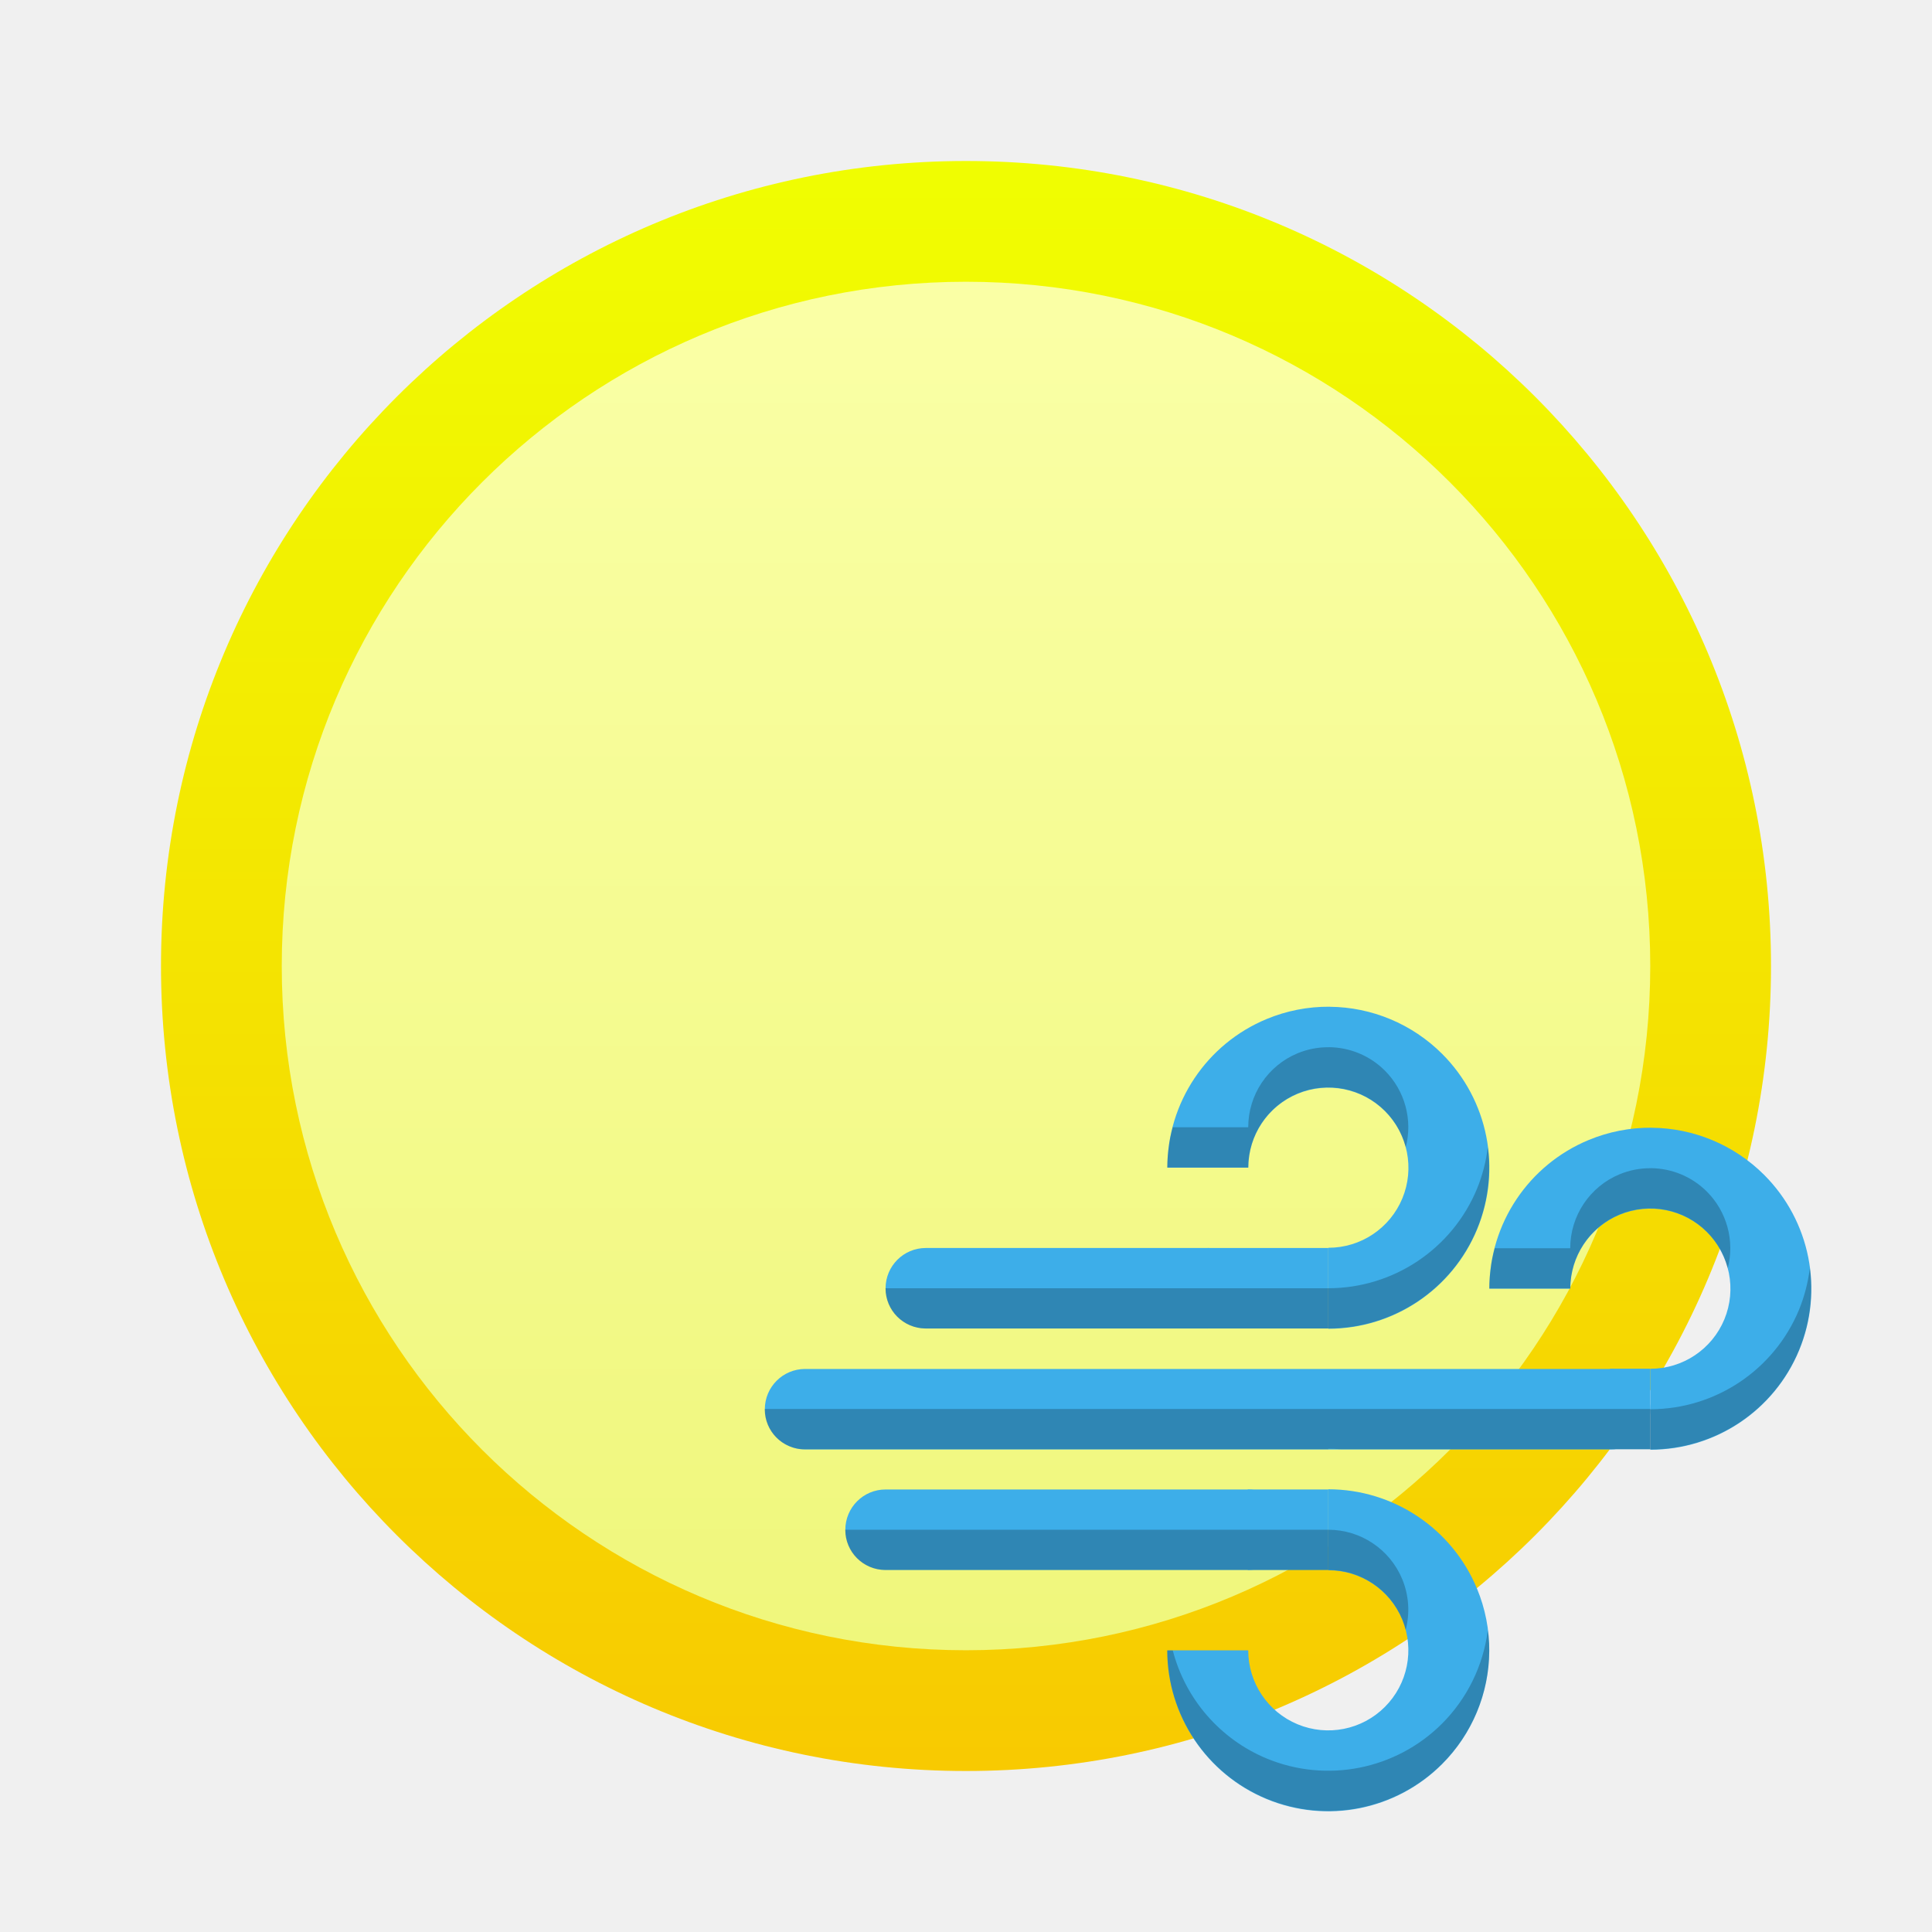
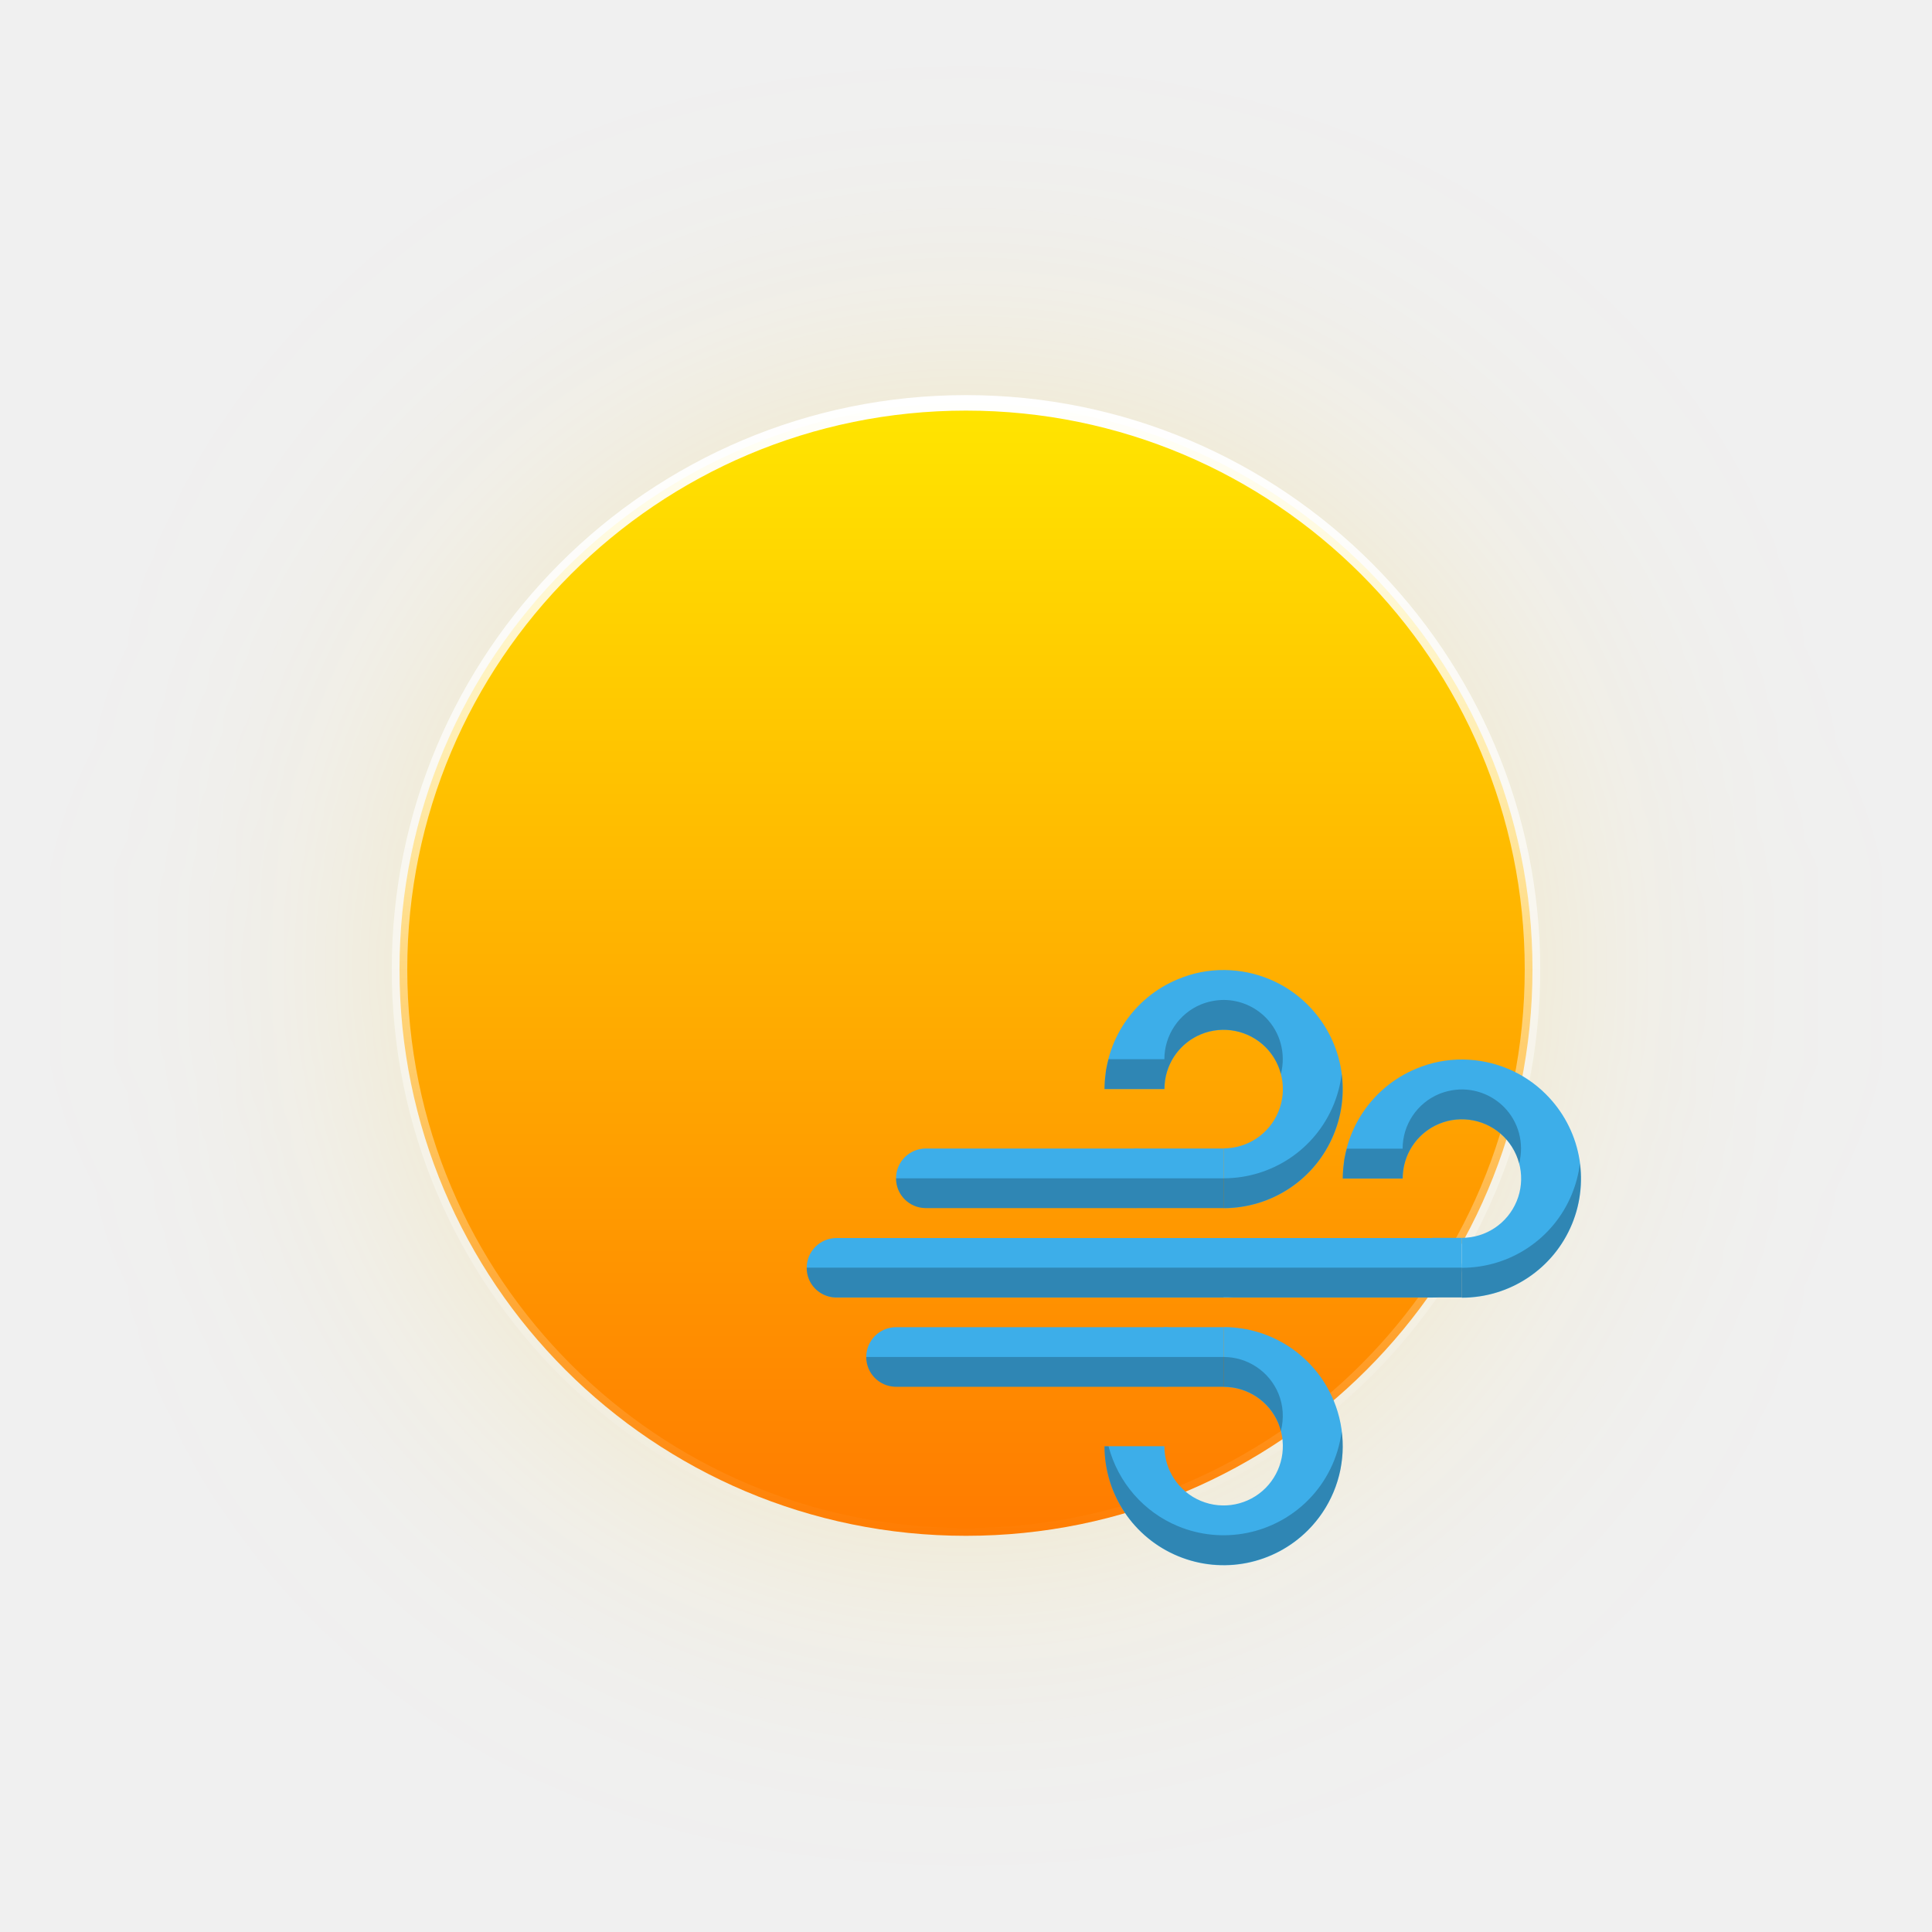
- <svg xmlns="http://www.w3.org/2000/svg" id="svg38" version="1.1" viewBox="0 0 48 48">
-   <defs id="defs20">
-     <linearGradient id="2-3" x2="0" y1="502.8" y2="582.8" gradientUnits="userSpaceOnUse">
-       <stop id="stop9" stop-color="#f0ff01" offset="0" />
-       <stop id="stop11" stop-color="#ff9701" offset="1" />
-     </linearGradient>
-     <linearGradient id="3-5" x2="0" y1="507.8" y2="547.8" gradientUnits="userSpaceOnUse">
-       <stop id="stop15" stop-color="#faffa5" offset="0" />
-       <stop id="stop17" stop-color="#edf573" offset="1" />
-     </linearGradient>
+ <svg xmlns="http://www.w3.org/2000/svg" enable-background="new" viewBox="0 0 48 48" version="1.1" id="svg8">
+   <defs id="defs8">
+     <filter id="filter0_f_2_163" x="480" y="373" width="210" height="210" filterUnits="userSpaceOnUse" color-interpolation-filters="sRGB">
+       <feFlood flood-opacity="0" result="BackgroundImageFix" id="feFlood14" />
+       <feBlend mode="normal" in="SourceGraphic" in2="BackgroundImageFix" result="shape" id="feBlend14" />
+       <feGaussianBlur stdDeviation="22" result="effect1_foregroundBlur_2_163" id="feGaussianBlur14" />
+     </filter>
+     <linearGradient id="paint0_linear_2_163" x1="585" y1="421" x2="585" y2="539" gradientUnits="userSpaceOnUse">
+       <stop stop-color="#FFE600" id="stop28" />
+       <stop offset="1" stop-color="#FF7A00" id="stop29" />
+     </linearGradient>
+     <linearGradient id="paint1_linear_2_163" x1="585" y1="421" x2="585" y2="539" gradientUnits="userSpaceOnUse">
+       <stop stop-color="white" id="stop30" />
+       <stop offset="1" stop-color="white" stop-opacity="0" id="stop31" />
+     </linearGradient>
+     <mask id="mask0_2_163" maskUnits="userSpaceOnUse" x="526" y="454" width="118" height="85">
+       <path d="m 644,480 c 0,32.585 -26.415,59 -59,59 -32.585,0 -59,-26.415 -59,-59 0,-32.585 21.915,-25 54.5,-25 32.585,0 63.5,-7.585 63.5,25 z" fill="url(#paint2_linear_2_163)" id="path2" />
+     </mask>
+     <linearGradient id="paint2_linear_2_163" x1="585" y1="421" x2="585" y2="539" gradientUnits="userSpaceOnUse">
+       <stop stop-color="#FFD600" id="stop32" />
+       <stop offset="1" stop-color="#FF7A00" id="stop33" />
+     </linearGradient>
+     <filter id="filter1_f_2_163" x="423" y="454" width="266" height="191" filterUnits="userSpaceOnUse" color-interpolation-filters="sRGB">
+       <feFlood flood-opacity="0" result="BackgroundImageFix" id="feFlood15" />
+       <feBlend mode="normal" in="SourceGraphic" in2="BackgroundImageFix" result="shape" id="feBlend15" />
+       <feGaussianBlur stdDeviation="7" result="effect1_foregroundBlur_2_163" id="feGaussianBlur15" />
+     </filter>
+     <filter id="filter2_d_2_163" x="341" y="440" width="338" height="261" filterUnits="userSpaceOnUse" color-interpolation-filters="sRGB">
+       <feFlood flood-opacity="0" result="BackgroundImageFix" id="feFlood16" />
+       <feColorMatrix in="SourceAlpha" type="matrix" values="0 0 0 0 0 0 0 0 0 0 0 0 0 0 0 0 0 0 127 0" result="hardAlpha" id="feColorMatrix16" />
+       <feOffset dx="-21" dy="15" id="feOffset16" />
+       <feGaussianBlur stdDeviation="25" id="feGaussianBlur16" />
+       <feComposite in2="hardAlpha" operator="out" id="feComposite16" />
+       <feColorMatrix type="matrix" values="0 0 0 0 0.114 0 0 0 0 0.149 0 0 0 0 0.275 0 0 0 0.25 0" id="feColorMatrix17" />
+       <feBlend mode="normal" in2="BackgroundImageFix" result="effect1_dropShadow_2_163" id="feBlend17" />
+       <feBlend mode="normal" in="SourceGraphic" in2="effect1_dropShadow_2_163" result="shape" id="feBlend18" />
+     </filter>
+     <linearGradient id="paint3_linear_2_163" x1="531" y1="423.5" x2="531" y2="658.5" gradientUnits="userSpaceOnUse">
+       <stop stop-color="white" id="stop34" />
+       <stop offset="1" stop-color="white" stop-opacity="0" id="stop35" />
+     </linearGradient>
+     <linearGradient id="paint4_linear_2_163" x1="531" y1="475" x2="531" y2="636" gradientUnits="userSpaceOnUse">
+       <stop stop-color="white" id="stop36" />
+       <stop offset="1" stop-color="white" stop-opacity="0" id="stop37" />
+     </linearGradient>
+     <mask id="path-5-inside-1_2_163" fill="#ffffff">
+       <path fill-rule="evenodd" clip-rule="evenodd" d="m 606.5,635.997 c 0.166,0.002 0.333,0.003 0.5,0.003 23.748,0 43,-19.252 43,-43 0,-23.748 -19.252,-43 -43,-43 -0.167,0 -0.334,10e-4 -0.5,0.003 V 550 h -11.109 c 0.402,-2.943 0.609,-5.947 0.609,-9 0,-36.451 -29.549,-66 -66,-66 -36.451,0 -66,29.549 -66,66 0,3.439 0.263,6.817 0.77,10.115 C 461.631,550.386 458.361,550 455,550 c -23.748,0 -43,19.252 -43,43 0,23.748 19.252,43 43,43 0.168,0 0.335,-10e-4 0.502,-0.003 L 455.5,636 h 151 z" id="path4" />
+     </mask>
+     <filter id="filter3_d_2_163" x="473" y="440" width="272" height="216.353" filterUnits="userSpaceOnUse" color-interpolation-filters="sRGB">
+       <feFlood flood-opacity="0" result="BackgroundImageFix" id="feFlood18" />
+       <feColorMatrix in="SourceAlpha" type="matrix" values="0 0 0 0 0 0 0 0 0 0 0 0 0 0 0 0 0 0 127 0" result="hardAlpha" id="feColorMatrix18" />
+       <feOffset dx="-21" dy="15" id="feOffset18" />
+       <feGaussianBlur stdDeviation="25" id="feGaussianBlur18" />
+       <feComposite in2="hardAlpha" operator="out" id="feComposite18" />
+       <feColorMatrix type="matrix" values="0 0 0 0 0.113 0 0 0 0 0.149 0 0 0 0 0.275 0 0 0 0.25 0" id="feColorMatrix19" />
+       <feBlend mode="normal" in2="BackgroundImageFix" result="effect1_dropShadow_2_163" id="feBlend19" />
+       <feBlend mode="normal" in="SourceGraphic" in2="effect1_dropShadow_2_163" result="shape" id="feBlend20" />
+     </filter>
+     <linearGradient id="paint5_linear_2_163" x1="638" y1="478.5" x2="638" y2="604.5" gradientUnits="userSpaceOnUse">
+       <stop stop-color="white" id="stop38" />
+       <stop offset="1" stop-color="white" stop-opacity="0" id="stop39" />
+     </linearGradient>
+     <linearGradient id="paint6_linear_2_163" x1="630" y1="475" x2="630" y2="591.353" gradientUnits="userSpaceOnUse">
+       <stop stop-color="white" id="stop40" />
+       <stop offset="1" stop-color="white" stop-opacity="0" id="stop41" />
+     </linearGradient>
+     <mask id="path-7-inside-2_2_163" fill="#ffffff">
+       <path fill-rule="evenodd" clip-rule="evenodd" d="m 684.563,591.351 c 0.12,10e-4 0.241,0.002 0.361,0.002 17.163,0 31.076,-13.913 31.076,-31.076 0,-17.162 -13.913,-31.075 -31.076,-31.075 -0.12,0 -0.241,0 -0.361,0.002 v -0.002 h -8.028 c 0.29,-2.127 0.44,-4.298 0.44,-6.505 0,-26.342 -21.355,-47.697 -47.698,-47.697 -26.342,0 -47.697,21.355 -47.697,47.697 0,2.486 0.19,4.927 0.556,7.31 -2.268,-0.527 -4.632,-0.805 -7.06,-0.805 -17.163,0 -31.076,13.913 -31.076,31.075 0,17.163 13.913,31.076 31.076,31.076 0.121,0 0.242,-10e-4 0.363,-0.002 l -0.002,0.002 h 109.126 z" id="path7" />
+     </mask>
+     <filter id="filter4_dd_2_163" x="386.002" y="574.031" width="253.4" height="149.955" filterUnits="userSpaceOnUse" color-interpolation-filters="sRGB">
+       <feFlood flood-opacity="0" result="BackgroundImageFix" id="feFlood20" />
+       <feColorMatrix in="SourceAlpha" type="matrix" values="0 0 0 0 0 0 0 0 0 0 0 0 0 0 0 0 0 0 127 0" result="hardAlpha" id="feColorMatrix20" />
+       <feOffset dx="-21" dy="15" id="feOffset20" />
+       <feGaussianBlur stdDeviation="25" id="feGaussianBlur20" />
+       <feComposite in2="hardAlpha" operator="out" id="feComposite20" />
+       <feColorMatrix type="matrix" values="0 0 0 0 0.113 0 0 0 0 0.149 0 0 0 0 0.275 0 0 0 0.25 0" id="feColorMatrix21" />
+       <feBlend mode="normal" in2="BackgroundImageFix" result="effect1_dropShadow_2_163" id="feBlend21" />
+       <feColorMatrix in="SourceAlpha" type="matrix" values="0 0 0 0 0 0 0 0 0 0 0 0 0 0 0 0 0 0 127 0" result="hardAlpha" id="feColorMatrix22" />
+       <feOffset dy="-7" id="feOffset22" />
+       <feGaussianBlur stdDeviation="20.5" id="feGaussianBlur22" />
+       <feComposite in2="hardAlpha" operator="out" id="feComposite22" />
+       <feColorMatrix type="matrix" values="0 0 0 0 0.138 0 0 0 0 0.741 0 0 0 0 1 0 0 0 0.3 0" id="feColorMatrix23" />
+       <feBlend mode="normal" in2="effect1_dropShadow_2_163" result="effect2_dropShadow_2_163" id="feBlend23" />
+       <feBlend mode="normal" in="SourceGraphic" in2="effect2_dropShadow_2_163" result="shape" id="feBlend24" />
+     </filter>
+     <linearGradient id="paint7_linear_2_163" x1="480.905" y1="610.585" x2="466.359" y2="658.404" gradientUnits="userSpaceOnUse">
+       <stop stop-color="#138EFF" id="stop42" />
+       <stop offset="1" stop-color="#00E0FF" id="stop43" />
+     </linearGradient>
+     <linearGradient id="paint8_linear_2_163" x1="480.905" y1="610.585" x2="466.359" y2="658.404" gradientUnits="userSpaceOnUse">
+       <stop stop-color="white" id="stop44" />
+       <stop offset="1" stop-color="white" stop-opacity="0" id="stop45" />
+     </linearGradient>
+     <linearGradient id="paint9_linear_2_163" x1="538.413" y1="610.585" x2="523.867" y2="658.404" gradientUnits="userSpaceOnUse">
+       <stop stop-color="#138EFF" id="stop46" />
+       <stop offset="1" stop-color="#00E0FF" id="stop47" />
+     </linearGradient>
+     <linearGradient id="paint10_linear_2_163" x1="538.413" y1="610.585" x2="523.867" y2="658.404" gradientUnits="userSpaceOnUse">
+       <stop stop-color="white" id="stop48" />
+       <stop offset="1" stop-color="white" stop-opacity="0" id="stop49" />
+     </linearGradient>
+     <linearGradient id="paint11_linear_2_163" x1="595.92" y1="610.585" x2="581.374" y2="658.404" gradientUnits="userSpaceOnUse">
+       <stop stop-color="#138EFF" id="stop50" />
+       <stop offset="1" stop-color="#00E0FF" id="stop51" />
+     </linearGradient>
+     <linearGradient id="paint12_linear_2_163" x1="595.92" y1="610.585" x2="581.374" y2="658.404" gradientUnits="userSpaceOnUse">
+       <stop stop-color="white" id="stop52" />
+       <stop offset="1" stop-color="white" stop-opacity="0" id="stop53" />
+     </linearGradient>
+     <filter id="filter5_dd_2_163" x="401.175" y="619.551" width="186.972" height="149.955" filterUnits="userSpaceOnUse" color-interpolation-filters="sRGB">
+       <feFlood flood-opacity="0" result="BackgroundImageFix" id="feFlood24" />
+       <feColorMatrix in="SourceAlpha" type="matrix" values="0 0 0 0 0 0 0 0 0 0 0 0 0 0 0 0 0 0 127 0" result="hardAlpha" id="feColorMatrix24" />
+       <feOffset dx="-21" dy="15" id="feOffset24" />
+       <feGaussianBlur stdDeviation="25" id="feGaussianBlur24" />
+       <feComposite in2="hardAlpha" operator="out" id="feComposite24" />
+       <feColorMatrix type="matrix" values="0 0 0 0 0.113 0 0 0 0 0.149 0 0 0 0 0.275 0 0 0 0.25 0" id="feColorMatrix25" />
+       <feBlend mode="normal" in2="BackgroundImageFix" result="effect1_dropShadow_2_163" id="feBlend25" />
+       <feColorMatrix in="SourceAlpha" type="matrix" values="0 0 0 0 0 0 0 0 0 0 0 0 0 0 0 0 0 0 127 0" result="hardAlpha" id="feColorMatrix26" />
+       <feOffset dy="-7" id="feOffset26" />
+       <feGaussianBlur stdDeviation="20.5" id="feGaussianBlur26" />
+       <feComposite in2="hardAlpha" operator="out" id="feComposite26" />
+       <feColorMatrix type="matrix" values="0 0 0 0 0.138 0 0 0 0 0.741 0 0 0 0 1 0 0 0 0.3 0" id="feColorMatrix27" />
+       <feBlend mode="normal" in2="effect1_dropShadow_2_163" result="effect2_dropShadow_2_163" id="feBlend27" />
+       <feBlend mode="normal" in="SourceGraphic" in2="effect2_dropShadow_2_163" result="shape" id="feBlend28" />
+     </filter>
+     <linearGradient id="paint13_linear_2_163" x1="496.079" y1="656.105" x2="481.533" y2="703.925" gradientUnits="userSpaceOnUse">
+       <stop stop-color="#138EFF" id="stop54" />
+       <stop offset="1" stop-color="#00E0FF" id="stop55" />
+     </linearGradient>
+     <linearGradient id="paint14_linear_2_163" x1="496.079" y1="656.105" x2="481.533" y2="703.925" gradientUnits="userSpaceOnUse">
+       <stop stop-color="white" id="stop56" />
+       <stop offset="1" stop-color="white" stop-opacity="0" id="stop57" />
+     </linearGradient>
+     <linearGradient id="paint15_linear_2_163" x1="544.666" y1="656.105" x2="530.12" y2="703.925" gradientUnits="userSpaceOnUse">
+       <stop stop-color="#138EFF" id="stop58" />
+       <stop offset="1" stop-color="#00E0FF" id="stop59" />
+     </linearGradient>
+     <linearGradient id="paint16_linear_2_163" x1="544.666" y1="656.105" x2="530.12" y2="703.925" gradientUnits="userSpaceOnUse">
+       <stop stop-color="white" id="stop60" />
+       <stop offset="1" stop-color="white" stop-opacity="0" id="stop61" />
+     </linearGradient>
+     <filter id="filter0_f_2_163-3" x="480" y="373" width="210" height="210" filterUnits="userSpaceOnUse" color-interpolation-filters="sRGB">
+       <feFlood flood-opacity="0" result="BackgroundImageFix" id="feFlood14-6" />
+       <feBlend mode="normal" in="SourceGraphic" in2="BackgroundImageFix" result="shape" id="feBlend14-7" />
+       <feGaussianBlur stdDeviation="22" result="effect1_foregroundBlur_2_163" id="feGaussianBlur14-5" />
+     </filter>
+     <linearGradient id="paint0_linear_2_163-3" x1="585" y1="421" x2="585" y2="539" gradientUnits="userSpaceOnUse">
+       <stop stop-color="#FFE600" id="stop28-5" />
+       <stop offset="1" stop-color="#FF7A00" id="stop29-6" />
+     </linearGradient>
+     <linearGradient id="paint1_linear_2_163-2" x1="585" y1="421" x2="585" y2="539" gradientUnits="userSpaceOnUse">
+       <stop stop-color="white" id="stop30-9" />
+       <stop offset="1" stop-color="white" stop-opacity="0" id="stop31-1" />
+     </linearGradient>
+     <mask id="mask0_2_163-2" maskUnits="userSpaceOnUse" x="526" y="454" width="118" height="85">
+       <path d="m 644,480 c 0,32.585 -26.415,59 -59,59 -32.585,0 -59,-26.415 -59,-59 0,-32.585 21.915,-25 54.5,-25 32.585,0 63.5,-7.585 63.5,25 z" fill="url(#paint2_linear_2_163)" id="path2-7" />
+     </mask>
+     <filter id="filter1_f_2_163-3" x="423" y="454" width="266" height="191" filterUnits="userSpaceOnUse" color-interpolation-filters="sRGB">
+       <feFlood flood-opacity="0" result="BackgroundImageFix" id="feFlood15-6" />
+       <feBlend mode="normal" in="SourceGraphic" in2="BackgroundImageFix" result="shape" id="feBlend15-0" />
+       <feGaussianBlur stdDeviation="7" result="effect1_foregroundBlur_2_163" id="feGaussianBlur15-6" />
+     </filter>
+     <filter id="filter2_d_2_163-2" x="341" y="440" width="338" height="261" filterUnits="userSpaceOnUse" color-interpolation-filters="sRGB">
+       <feFlood flood-opacity="0" result="BackgroundImageFix" id="feFlood16-6" />
+       <feColorMatrix in="SourceAlpha" type="matrix" values="0 0 0 0 0 0 0 0 0 0 0 0 0 0 0 0 0 0 127 0" result="hardAlpha" id="feColorMatrix16-1" />
+       <feOffset dx="-21" dy="15" id="feOffset16-8" />
+       <feGaussianBlur stdDeviation="25" id="feGaussianBlur16-7" />
+       <feComposite in2="hardAlpha" operator="out" id="feComposite16-9" />
+       <feColorMatrix type="matrix" values="0 0 0 0 0.114 0 0 0 0 0.149 0 0 0 0 0.275 0 0 0 0.25 0" id="feColorMatrix17-2" />
+       <feBlend mode="normal" in2="BackgroundImageFix" result="effect1_dropShadow_2_163" id="feBlend17-0" />
+       <feBlend mode="normal" in="SourceGraphic" in2="effect1_dropShadow_2_163" result="shape" id="feBlend18-2" />
+     </filter>
+     <linearGradient id="paint3_linear_2_163-3" x1="531" y1="423.5" x2="531" y2="658.5" gradientUnits="userSpaceOnUse">
+       <stop stop-color="white" id="stop34-7" />
+       <stop offset="1" stop-color="white" stop-opacity="0" id="stop35-5" />
+     </linearGradient>
+     <linearGradient id="paint4_linear_2_163-9" x1="531" y1="475" x2="531" y2="636" gradientUnits="userSpaceOnUse">
+       <stop stop-color="white" id="stop36-2" />
+       <stop offset="1" stop-color="white" stop-opacity="0" id="stop37-2" />
+     </linearGradient>
+     <mask id="path-5-inside-1_2_163-8" fill="#ffffff">
+       <path fill-rule="evenodd" clip-rule="evenodd" d="m 606.5,635.997 c 0.166,0.002 0.333,0.003 0.5,0.003 23.748,0 43,-19.252 43,-43 0,-23.748 -19.252,-43 -43,-43 -0.167,0 -0.334,10e-4 -0.5,0.003 V 550 h -11.109 c 0.402,-2.943 0.609,-5.947 0.609,-9 0,-36.451 -29.549,-66 -66,-66 -36.451,0 -66,29.549 -66,66 0,3.439 0.263,6.817 0.77,10.115 C 461.631,550.386 458.361,550 455,550 c -23.748,0 -43,19.252 -43,43 0,23.748 19.252,43 43,43 0.168,0 0.335,-10e-4 0.502,-0.003 L 455.5,636 h 151 z" id="path4-9" />
+     </mask>
+     <filter id="filter3_d_2_163-7" x="473" y="440" width="272" height="216.353" filterUnits="userSpaceOnUse" color-interpolation-filters="sRGB">
+       <feFlood flood-opacity="0" result="BackgroundImageFix" id="feFlood18-3" />
+       <feColorMatrix in="SourceAlpha" type="matrix" values="0 0 0 0 0 0 0 0 0 0 0 0 0 0 0 0 0 0 127 0" result="hardAlpha" id="feColorMatrix18-6" />
+       <feOffset dx="-21" dy="15" id="feOffset18-1" />
+       <feGaussianBlur stdDeviation="25" id="feGaussianBlur18-2" />
+       <feComposite in2="hardAlpha" operator="out" id="feComposite18-9" />
+       <feColorMatrix type="matrix" values="0 0 0 0 0.113 0 0 0 0 0.149 0 0 0 0 0.275 0 0 0 0.25 0" id="feColorMatrix19-3" />
+       <feBlend mode="normal" in2="BackgroundImageFix" result="effect1_dropShadow_2_163" id="feBlend19-1" />
+       <feBlend mode="normal" in="SourceGraphic" in2="effect1_dropShadow_2_163" result="shape" id="feBlend20-9" />
+     </filter>
+     <linearGradient id="paint5_linear_2_163-4" x1="638" y1="478.5" x2="638" y2="604.5" gradientUnits="userSpaceOnUse">
+       <stop stop-color="white" id="stop38-7" />
+       <stop offset="1" stop-color="white" stop-opacity="0" id="stop39-8" />
+     </linearGradient>
+     <linearGradient id="paint6_linear_2_163-4" x1="630" y1="475" x2="630" y2="591.353" gradientUnits="userSpaceOnUse">
+       <stop stop-color="white" id="stop40-5" />
+       <stop offset="1" stop-color="white" stop-opacity="0" id="stop41-0" />
+     </linearGradient>
+     <mask id="path-7-inside-2_2_163-3" fill="#ffffff">
+       <path fill-rule="evenodd" clip-rule="evenodd" d="m 684.563,591.351 c 0.12,10e-4 0.241,0.002 0.361,0.002 17.163,0 31.076,-13.913 31.076,-31.076 0,-17.162 -13.913,-31.075 -31.076,-31.075 -0.12,0 -0.241,0 -0.361,0.002 v -0.002 h -8.028 c 0.29,-2.127 0.44,-4.298 0.44,-6.505 0,-26.342 -21.355,-47.697 -47.698,-47.697 -26.342,0 -47.697,21.355 -47.697,47.697 0,2.486 0.19,4.927 0.556,7.31 -2.268,-0.527 -4.632,-0.805 -7.06,-0.805 -17.163,0 -31.076,13.913 -31.076,31.075 0,17.163 13.913,31.076 31.076,31.076 0.121,0 0.242,-10e-4 0.363,-0.002 l -0.002,0.002 h 109.126 z" id="path7-6" />
+     </mask>
+     <filter id="filter4_dd_2_163-1" x="386.002" y="574.031" width="253.4" height="149.955" filterUnits="userSpaceOnUse" color-interpolation-filters="sRGB">
+       <feFlood flood-opacity="0" result="BackgroundImageFix" id="feFlood20-0" />
+       <feColorMatrix in="SourceAlpha" type="matrix" values="0 0 0 0 0 0 0 0 0 0 0 0 0 0 0 0 0 0 127 0" result="hardAlpha" id="feColorMatrix20-6" />
+       <feOffset dx="-21" dy="15" id="feOffset20-3" />
+       <feGaussianBlur stdDeviation="25" id="feGaussianBlur20-2" />
+       <feComposite in2="hardAlpha" operator="out" id="feComposite20-0" />
+       <feColorMatrix type="matrix" values="0 0 0 0 0.113 0 0 0 0 0.149 0 0 0 0 0.275 0 0 0 0.25 0" id="feColorMatrix21-6" />
+       <feBlend mode="normal" in2="BackgroundImageFix" result="effect1_dropShadow_2_163" id="feBlend21-1" />
+       <feColorMatrix in="SourceAlpha" type="matrix" values="0 0 0 0 0 0 0 0 0 0 0 0 0 0 0 0 0 0 127 0" result="hardAlpha" id="feColorMatrix22-5" />
+       <feOffset dy="-7" id="feOffset22-5" />
+       <feGaussianBlur stdDeviation="20.5" id="feGaussianBlur22-4" />
+       <feComposite in2="hardAlpha" operator="out" id="feComposite22-7" />
+       <feColorMatrix type="matrix" values="0 0 0 0 0.138 0 0 0 0 0.741 0 0 0 0 1 0 0 0 0.3 0" id="feColorMatrix23-6" />
+       <feBlend mode="normal" in2="effect1_dropShadow_2_163" result="effect2_dropShadow_2_163" id="feBlend23-5" />
+       <feBlend mode="normal" in="SourceGraphic" in2="effect2_dropShadow_2_163" result="shape" id="feBlend24-6" />
+     </filter>
+     <linearGradient id="paint7_linear_2_163-9" x1="480.905" y1="610.585" x2="466.359" y2="658.404" gradientUnits="userSpaceOnUse">
+       <stop stop-color="#138EFF" id="stop42-3" />
+       <stop offset="1" stop-color="#00E0FF" id="stop43-7" />
+     </linearGradient>
+     <linearGradient id="paint8_linear_2_163-4" x1="480.905" y1="610.585" x2="466.359" y2="658.404" gradientUnits="userSpaceOnUse">
+       <stop stop-color="white" id="stop44-5" />
+       <stop offset="1" stop-color="white" stop-opacity="0" id="stop45-2" />
+     </linearGradient>
+     <linearGradient id="paint9_linear_2_163-5" x1="538.413" y1="610.585" x2="523.867" y2="658.404" gradientUnits="userSpaceOnUse">
+       <stop stop-color="#138EFF" id="stop46-4" />
+       <stop offset="1" stop-color="#00E0FF" id="stop47-7" />
+     </linearGradient>
+     <linearGradient id="paint10_linear_2_163-4" x1="538.413" y1="610.585" x2="523.867" y2="658.404" gradientUnits="userSpaceOnUse">
+       <stop stop-color="white" id="stop48-4" />
+       <stop offset="1" stop-color="white" stop-opacity="0" id="stop49-3" />
+     </linearGradient>
+     <linearGradient id="paint11_linear_2_163-0" x1="595.92" y1="610.585" x2="581.374" y2="658.404" gradientUnits="userSpaceOnUse">
+       <stop stop-color="#138EFF" id="stop50-7" />
+       <stop offset="1" stop-color="#00E0FF" id="stop51-8" />
+     </linearGradient>
+     <linearGradient id="paint12_linear_2_163-6" x1="595.92" y1="610.585" x2="581.374" y2="658.404" gradientUnits="userSpaceOnUse">
+       <stop stop-color="white" id="stop52-8" />
+       <stop offset="1" stop-color="white" stop-opacity="0" id="stop53-8" />
+     </linearGradient>
+     <filter id="filter5_dd_2_163-4" x="401.175" y="619.551" width="186.972" height="149.955" filterUnits="userSpaceOnUse" color-interpolation-filters="sRGB">
+       <feFlood flood-opacity="0" result="BackgroundImageFix" id="feFlood24-3" />
+       <feColorMatrix in="SourceAlpha" type="matrix" values="0 0 0 0 0 0 0 0 0 0 0 0 0 0 0 0 0 0 127 0" result="hardAlpha" id="feColorMatrix24-1" />
+       <feOffset dx="-21" dy="15" id="feOffset24-4" />
+       <feGaussianBlur stdDeviation="25" id="feGaussianBlur24-9" />
+       <feComposite in2="hardAlpha" operator="out" id="feComposite24-2" />
+       <feColorMatrix type="matrix" values="0 0 0 0 0.113 0 0 0 0 0.149 0 0 0 0 0.275 0 0 0 0.25 0" id="feColorMatrix25-0" />
+       <feBlend mode="normal" in2="BackgroundImageFix" result="effect1_dropShadow_2_163" id="feBlend25-6" />
+       <feColorMatrix in="SourceAlpha" type="matrix" values="0 0 0 0 0 0 0 0 0 0 0 0 0 0 0 0 0 0 127 0" result="hardAlpha" id="feColorMatrix26-8" />
+       <feOffset dy="-7" id="feOffset26-9" />
+       <feGaussianBlur stdDeviation="20.5" id="feGaussianBlur26-2" />
+       <feComposite in2="hardAlpha" operator="out" id="feComposite26-6" />
+       <feColorMatrix type="matrix" values="0 0 0 0 0.138 0 0 0 0 0.741 0 0 0 0 1 0 0 0 0.3 0" id="feColorMatrix27-6" />
+       <feBlend mode="normal" in2="effect1_dropShadow_2_163" result="effect2_dropShadow_2_163" id="feBlend27-4" />
+       <feBlend mode="normal" in="SourceGraphic" in2="effect2_dropShadow_2_163" result="shape" id="feBlend28-9" />
+     </filter>
+     <linearGradient id="paint13_linear_2_163-5" x1="496.079" y1="656.105" x2="481.533" y2="703.925" gradientUnits="userSpaceOnUse">
+       <stop stop-color="#138EFF" id="stop54-0" />
+       <stop offset="1" stop-color="#00E0FF" id="stop55-4" />
+     </linearGradient>
+     <linearGradient id="paint14_linear_2_163-8" x1="496.079" y1="656.105" x2="481.533" y2="703.925" gradientUnits="userSpaceOnUse">
+       <stop stop-color="white" id="stop56-7" />
+       <stop offset="1" stop-color="white" stop-opacity="0" id="stop57-1" />
+     </linearGradient>
+     <linearGradient id="paint15_linear_2_163-7" x1="544.666" y1="656.105" x2="530.12" y2="703.925" gradientUnits="userSpaceOnUse">
+       <stop stop-color="#138EFF" id="stop58-2" />
+       <stop offset="1" stop-color="#00E0FF" id="stop59-7" />
+     </linearGradient>
+     <linearGradient id="paint16_linear_2_163-2" x1="544.666" y1="656.105" x2="530.12" y2="703.925" gradientUnits="userSpaceOnUse">
+       <stop stop-color="white" id="stop60-2" />
+       <stop offset="1" stop-color="white" stop-opacity="0" id="stop61-6" />
+     </linearGradient>
+     <filter id="filter0_f_2_75" x="387" y="387" width="353.241" height="353.241" filterUnits="userSpaceOnUse" color-interpolation-filters="sRGB">
+       <feFlood flood-opacity="0" result="BackgroundImageFix" id="feFlood4" />
+       <feBlend mode="normal" in="SourceGraphic" in2="BackgroundImageFix" result="shape" id="feBlend4" />
+       <feGaussianBlur stdDeviation="50" result="effect1_foregroundBlur_2_75" id="feGaussianBlur4" />
+     </filter>
+     <linearGradient id="paint0_linear_2_75" x1="563.62" y1="492.024" x2="563.62" y2="640.241" gradientUnits="userSpaceOnUse" gradientTransform="matrix(0.1925031,0,0,0.1925031,-84.49872,-84.89913)">
+       <stop stop-color="#FFE600" id="stop5" />
+       <stop offset="1" stop-color="#FF7A00" id="stop6" />
+     </linearGradient>
+     <linearGradient id="paint1_linear_2_75" x1="563.62" y1="492.024" x2="563.62" y2="640.241" gradientUnits="userSpaceOnUse" gradientTransform="matrix(0.1925031,0,0,0.1925031,-84.49872,-84.89913)">
+       <stop stop-color="white" id="stop7" />
+       <stop offset="1" stop-color="white" stop-opacity="0" id="stop8" />
+     </linearGradient>
+     <linearGradient id="paint2_linear_2_75" x1="563.62" y1="492.024" x2="563.62" y2="640.241" gradientUnits="userSpaceOnUse" gradientTransform="matrix(0.1925031,0,0,0.1925031,-84.49872,-84.49872)">
+       <stop stop-color="#FFD600" id="stop9" />
+       <stop offset="1" stop-color="#FF7A00" id="stop10" />
+     </linearGradient>
+     <filter id="filter1_f_2_75" x="363.722" y="633.777" width="326.945" height="136.023" filterUnits="userSpaceOnUse" color-interpolation-filters="sRGB">
+       <feFlood flood-opacity="0" result="BackgroundImageFix" id="feFlood5" />
+       <feBlend mode="normal" in="SourceGraphic" in2="BackgroundImageFix" result="shape" id="feBlend5" />
+       <feGaussianBlur stdDeviation="7" result="effect1_foregroundBlur_2_75" id="feGaussianBlur5" />
+     </filter>
  </defs>
-   <g id="layer1">
-     <g id="g22" transform="translate(-384.57 -499.8)">
-       <rect id="rect18" x="388.57" y="503.8" width="40" height="40" rx="20" ry="20" fill="url(#2-3)" />
-       <rect id="rect20" x="391.57" y="506.8" width="34" height="34" rx="17" fill="url(#3-5)" />
-     </g>
-   </g>
-   <g id="layer2">
-     <g id="g856" transform="translate(1)" stroke-width="0">
-       <g id="g1002-3" transform="translate(.0020295 .011774)" fill="#3daee9">
-         <rect id="rect870-6" x="18" y="34" width="22" height="2" ry="1" style="paint-order:normal" />
-         <path id="path872-3-75" d="m40.029 28.006a4 4 0 0 0-1.56 0.305 4 4 0 0 0-2.469 3.695h2.012a1.989 1.989 0 0 1 1.227-1.838 1.989 1.989 0 0 1 2.168 0.432 1.989 1.989 0 0 1 0.432 2.168 1.989 1.989 0 0 1-1.838 1.227v2.012a4 4 0 0 0 3.695-2.469 4 4 0 0 0-0.867-4.359 4 4 0 0 0-2.799-1.172z" style="paint-order:normal" />
-         <path id="path872-3-3-5" d="m35.999 41.018a4 4 0 0 0-0.305-1.56 4 4 0 0 0-3.695-2.469v2.012a1.989 1.989 0 0 1 1.838 1.227 1.989 1.989 0 0 1-0.432 2.168 1.989 1.989 0 0 1-2.168 0.432 1.989 1.989 0 0 1-1.227-1.838h-2.012a4 4 0 0 0 2.469 3.695 4 4 0 0 0 4.359-0.867 4 4 0 0 0 1.172-2.799z" style="paint-order:normal" />
-         <path id="path872-3-7-2" d="m32.029 25a4 4 0 0 0-1.56 0.305 4 4 0 0 0-2.469 3.695h2.012a1.989 1.989 0 0 1 1.227-1.838 1.989 1.989 0 0 1 2.168 0.432 1.989 1.989 0 0 1 0.432 2.168 1.989 1.989 0 0 1-1.838 1.227v2.012a4 4 0 0 0 3.695-2.469 4 4 0 0 0-0.867-4.359 4 4 0 0 0-2.799-1.172z" style="paint-order:normal" />
-         <rect id="rect890" x="39" y="33.994" width="1" height="2" ry="0" style="paint-order:normal" />
-         <rect id="rect870-6-1" x="21" y="30.994" width="9" height="2" ry="1" style="paint-order:normal" />
-         <rect id="rect890-2" x="29" y="30.994" width="3" height="2" ry="0" style="paint-order:normal" />
-         <rect id="rect870-6-7" x="20" y="36.994" width="11" height="2" ry="1" style="paint-order:normal" />
-         <rect id="rect890-0" x="30" y="36.994" width="2" height="2" ry="0" style="paint-order:normal" />
-       </g>
-       <path id="rect870-6-3" d="m32.014 26.018a1.989 1.989 0 0 0-0.775 0.15 1.989 1.989 0 0 0-1.227 1.838h-1.877a4 4 0 0 0-0.029 0.119 4 4 0 0 0-0.051 0.242 4 4 0 0 0-0.02 0.154 4 4 0 0 0-0.025 0.236 4 4 0 0 0-0.01 0.248h2.012a1.989 1.989 0 0 1 0.01-0.188 1.989 1.989 0 0 1 1.217-1.65 1.989 1.989 0 0 1 2.168 0.432 1.989 1.989 0 0 1 0.518 0.906 1.989 1.989 0 0 0-0.518-1.906 1.989 1.989 0 0 0-1.393-0.582zm3.949 2.49a4 4 0 0 1-0.268 1.029 4 4 0 0 1-3.695 2.469h-10.998c-1.1e-5 0.002-2e-3 0.004-2e-3 0.006 0 0.544 0.431 0.978 0.971 0.994h10.029a4 4 0 0 0 3.695-2.469 4 4 0 0 0 0.279-1.959 4 4 0 0 0 0-0.004 4 4 0 0 0-0.012-0.066zm4.051 0.516a1.989 1.989 0 0 0-0.775 0.15 1.989 1.989 0 0 0-1.227 1.838h-1.877a4 4 0 0 0-0.029 0.119 4 4 0 0 0-0.051 0.242 4 4 0 0 0-0.02 0.156 4 4 0 0 0-0.025 0.234 4 4 0 0 0-0.01 0.248h2.012a1.989 1.989 0 0 1 0.01-0.188 1.989 1.989 0 0 1 1.217-1.65 1.989 1.989 0 0 1 2.168 0.432 1.989 1.989 0 0 1 0.518 0.906 1.989 1.989 0 0 0-0.518-1.906 1.989 1.989 0 0 0-1.393-0.582zm3.949 2.49a4 4 0 0 1-0.268 1.029 4 4 0 0 1-3.695 2.469v-0.006h-21.998c-4.7e-5 0.004-2e-3 0.008-2e-3 0.012 0 0.533 0.416 0.957 0.941 0.988h13.059v-0.012a4 4 0 0 1 0.313 0.012h7.688v0.006a4 4 0 0 0 3.695-2.469 4 4 0 0 0 0.279-1.959 4 4 0 0 0 0-0.004 4 4 0 0 0-0.012-0.066zm-23.963 6.492c-1.2e-5 2e-3 0 0.004 0 0.006 0 0.544 0.431 0.978 0.971 0.994h11.029a1.989 1.989 0 0 1 1.838 1.227 1.989 1.989 0 0 1 0.086 0.262 1.989 1.989 0 0 0-0.086-1.262 1.989 1.989 0 0 0-1.838-1.227h-11.998c0 1.33e-4 -2e-3 -1.33e-4 -2e-3 0zm15.963 2.504a4 4 0 0 1-1.135 2.312 4 4 0 0 1-4.359 0.867 4 4 0 0 1-2.332-2.684h-0.137a4 4 0 0 0 2.469 3.684 4 4 0 0 0 4.359-0.867 4 4 0 0 0 1.01-1.701 4 4 0 0 0 0.092-0.379 4 4 0 0 0 2e-3 -0.012 4 4 0 0 0 0.053-0.383 4 4 0 0 0 0.014-0.312 4 4 0 0 0-0.018-0.4 4 4 0 0 0-0.018-0.125z" fill-opacity=".227" style="paint-order:normal" />
+   <circle cx="563.62" cy="563.62" r="76.62" fill="#ffc701" fill-opacity="0.35" id="circle1" transform="matrix(0.1528702,0,0,0.1528701,-62.16075,-62.16074)" style="filter:url(#filter0_f_2_75)" />
+   <g id="g1-3" transform="matrix(0.7398609,0,0,0.7398609,22.15215,20.98876)">
+     <g id="g1">
+       <circle cx="24" cy="24.083" r="14.074" stroke-width="0.385" id="circle2" style="fill:url(#paint0_linear_2_75);stroke:url(#paint1_linear_2_75)" transform="matrix(1.351605,0,0,1.351605,-29.94096,-28.36852)" />
+       <path id="path1" d="M -1.852,13.205 H 18.148 c 0.557,0 1,0.448 1,1 0,0.552 -0.443,1 -1,1 H -1.852 c -0.552,0 -1,-0.448 -1,-1 0,-0.552 0.448,-1 1,-1 z" style="fill:#3daee9;fill-opacity:1;fill-rule:nonzero;stroke:none;stroke-width:1.333" />
+       <path id="path2-6" d="m 19.179,7.21 c -0.536,-0.005 -1.067,0.099 -1.561,0.307 -1.496,0.62 -2.469,2.079 -2.469,3.693 h 2.016 c -0.005,-0.803 0.479,-1.532 1.224,-1.839 0.744,-0.307 1.599,-0.136 2.167,0.432 0.572,0.568 0.739,1.428 0.432,2.167 -0.308,0.745 -1.032,1.229 -1.839,1.229 v 2.011 c 1.62,0 3.079,-0.975 3.697,-2.469 0.62,-1.495 0.276,-3.213 -0.869,-4.359 -0.74,-0.745 -1.745,-1.161 -2.797,-1.172 z" style="fill:#3daee9;fill-opacity:1;fill-rule:nonzero;stroke:none;stroke-width:1.333" />
+       <path id="path3-7" d="m 15.148,20.221 c 0.005,-0.532 -0.099,-1.063 -0.303,-1.557 -0.619,-1.495 -2.077,-2.469 -3.697,-2.469 v 2.011 c 0.807,0 1.531,0.484 1.839,1.229 0.307,0.74 0.135,1.599 -0.432,2.167 -0.568,0.568 -1.423,0.74 -2.167,0.432 -0.745,-0.307 -1.229,-1.036 -1.229,-1.839 H 7.148 c 0,1.615 0.973,3.073 2.469,3.693 1.495,0.62 3.213,0.281 4.359,-0.865 0.745,-0.744 1.167,-1.749 1.172,-2.801 z" style="fill:#3daee9;fill-opacity:1;fill-rule:nonzero;stroke:none;stroke-width:1.333" />
+       <path id="path4-5" d="m 11.179,4.205 c -0.536,-0.005 -1.067,0.099 -1.561,0.307 -1.496,0.615 -2.469,2.073 -2.469,3.693 h 2.016 C 9.159,7.402 9.643,6.674 10.388,6.366 c 0.744,-0.307 1.599,-0.135 2.167,0.432 0.572,0.568 0.739,1.428 0.432,2.167 -0.308,0.745 -1.032,1.229 -1.839,1.229 v 2.011 c 1.62,0 3.079,-0.973 3.697,-2.469 0.62,-1.495 0.276,-3.213 -0.869,-4.359 -0.74,-0.745 -1.745,-1.161 -2.797,-1.172 z" style="fill:#3daee9;fill-opacity:1;fill-rule:nonzero;stroke:none;stroke-width:1.333" />
+       <path id="path5" d="m 18.148,13.199 h 1 v 2 h -1 z" style="fill:#3daee9;fill-opacity:1;fill-rule:nonzero;stroke:none;stroke-width:1.333" />
+       <path id="path6" d="m 1.148,10.199 h 7 c 0.557,0 1,0.448 1,1 0,0.552 -0.443,1 -1,1 H 1.148 c -0.552,0 -1,-0.448 -1,-1 0,-0.552 0.448,-1 1,-1 z" style="fill:#3daee9;fill-opacity:1;fill-rule:nonzero;stroke:none;stroke-width:1.333" />
+       <path id="path7-3" d="m 8.148,10.199 h 3 v 2 H 8.148 Z" style="fill:#3daee9;fill-opacity:1;fill-rule:nonzero;stroke:none;stroke-width:1.333" />
+       <path id="path8" d="M 0.148,16.199 H 9.148 c 0.557,0 1,0.448 1,1 0,0.552 -0.443,1 -1,1 H 0.148 c -0.552,0 -1,-0.448 -1,-1 0,-0.552 0.448,-1 1,-1 z" style="fill:#3daee9;fill-opacity:1;fill-rule:nonzero;stroke:none;stroke-width:1.333" />
+       <path id="path9" d="m 9.148,16.199 h 2 v 2 H 9.148 Z" style="fill:#3daee9;fill-opacity:1;fill-rule:nonzero;stroke:none;stroke-width:1.333" />
+       <path id="path10" d="m 11.164,5.21 c -0.267,0 -0.532,0.052 -0.776,0.151 -0.745,0.308 -1.229,1.037 -1.229,1.839 H 7.284 c -0.011,0.041 -0.021,0.079 -0.032,0.12 -0.016,0.079 -0.036,0.161 -0.052,0.24 -0.005,0.052 -0.011,0.104 -0.016,0.156 -0.009,0.077 -0.02,0.156 -0.025,0.235 -0.005,0.083 -0.011,0.167 -0.011,0.249 h 2.011 c 0,-0.063 0.005,-0.125 0.011,-0.188 0.067,-0.733 0.536,-1.369 1.219,-1.651 0.739,-0.307 1.599,-0.135 2.167,0.432 0.249,0.251 0.427,0.563 0.515,0.907 C 13.247,7.017 13.055,6.293 12.555,5.793 12.184,5.423 11.684,5.215 11.164,5.21 Z m 3.948,2.489 c -0.043,0.355 -0.136,0.703 -0.271,1.032 -0.615,1.495 -2.073,2.468 -3.693,2.468 H 0.148 c 0,0 0,0.005 0,0.005 0,0.541 0.432,0.979 0.969,0.995 H 11.148 c 1.62,0 3.079,-0.973 3.693,-2.468 0.26,-0.62 0.353,-1.292 0.28,-1.959 0,0 0,-0.005 0,-0.005 -0.004,-0.021 -0.004,-0.041 -0.009,-0.068 z m 4.052,0.516 c -0.267,0 -0.532,0.052 -0.776,0.151 -0.745,0.308 -1.229,1.036 -1.229,1.839 h -1.875 c -0.011,0.041 -0.021,0.079 -0.032,0.12 -0.016,0.077 -0.036,0.161 -0.052,0.24 -0.005,0.052 -0.011,0.104 -0.016,0.156 -0.009,0.077 -0.02,0.156 -0.025,0.233 -0.005,0.084 -0.011,0.168 -0.011,0.251 h 2.011 c 0,-0.063 0.005,-0.125 0.011,-0.188 0.067,-0.733 0.536,-1.369 1.219,-1.651 0.739,-0.307 1.599,-0.135 2.167,0.432 0.249,0.251 0.427,0.563 0.515,0.907 0.177,-0.683 -0.015,-1.407 -0.515,-1.907 -0.371,-0.369 -0.871,-0.577 -1.391,-0.583 z m 3.948,2.489 c -0.043,0.355 -0.136,0.703 -0.271,1.031 -0.615,1.496 -2.073,2.469 -3.693,2.469 v -0.005 H -2.852 c 0,0.005 0,0.005 0,0.011 0,0.536 0.416,0.959 0.943,0.989 H 11.148 v -0.011 c 0.104,0 0.208,0 0.312,0.011 h 7.688 v 0.005 c 1.62,0 3.079,-0.973 3.697,-2.469 0.256,-0.619 0.349,-1.291 0.276,-1.957 0,0 0,-0.005 0,-0.005 -0.004,-0.021 -0.004,-0.041 -0.009,-0.068 z m -23.964,6.495 c 0,0 0,0.005 0,0.005 0,0.541 0.432,0.979 0.969,0.995 H 11.148 c 0.803,0 1.531,0.484 1.839,1.224 0.031,0.088 0.063,0.177 0.083,0.265 0.109,-0.421 0.084,-0.864 -0.083,-1.265 -0.308,-0.74 -1.036,-1.224 -1.839,-1.224 z m 15.964,2.505 c -0.115,0.875 -0.511,1.688 -1.136,2.312 -1.145,1.141 -2.864,1.485 -4.359,0.865 C 8.46,22.402 7.601,21.407 7.284,20.199 h -0.136 c 0.005,1.615 0.979,3.068 2.469,3.683 1.495,0.62 3.213,0.276 4.359,-0.865 0.475,-0.473 0.823,-1.063 1.011,-1.703 0.036,-0.125 0.068,-0.249 0.093,-0.38 0,0 0,-0.005 0,-0.011 0.021,-0.125 0.041,-0.255 0.052,-0.38 0.011,-0.104 0.016,-0.208 0.016,-0.312 0,-0.136 -0.005,-0.272 -0.021,-0.401 -0.005,-0.041 -0.009,-0.084 -0.015,-0.125 z" style="fill:#000000;fill-opacity:0.227;fill-rule:nonzero;stroke:none;stroke-width:1.333" />
    </g>
  </g>
</svg>
